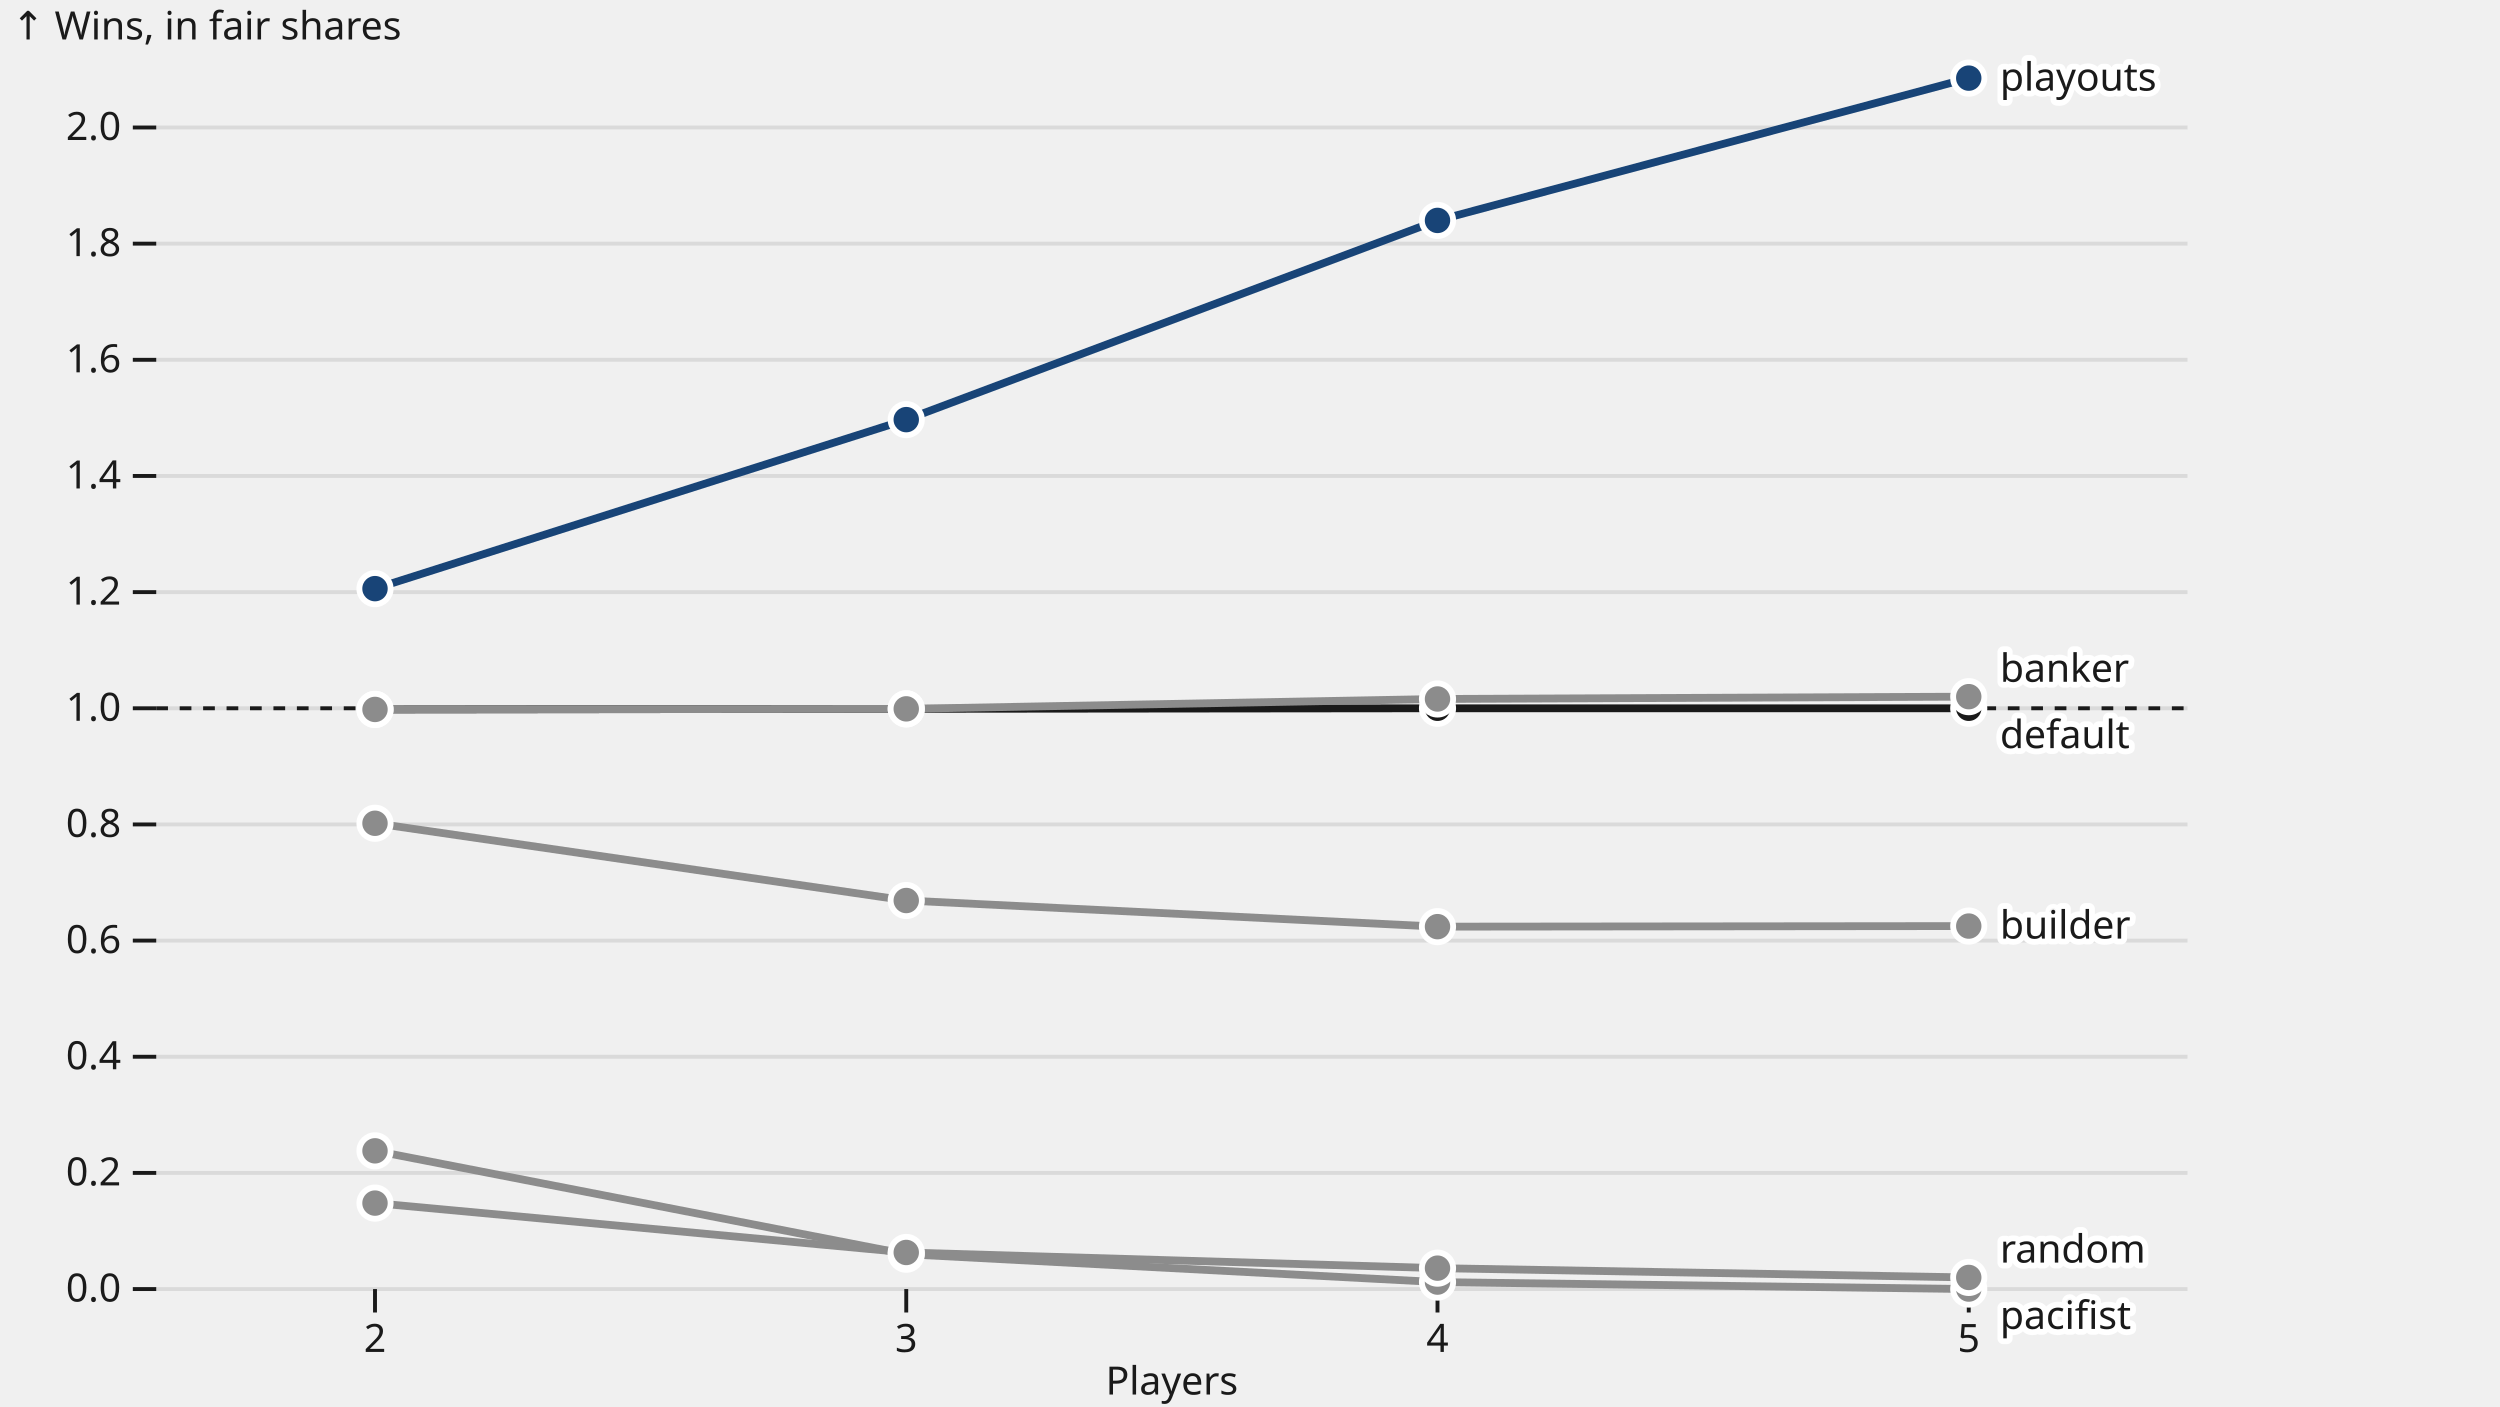
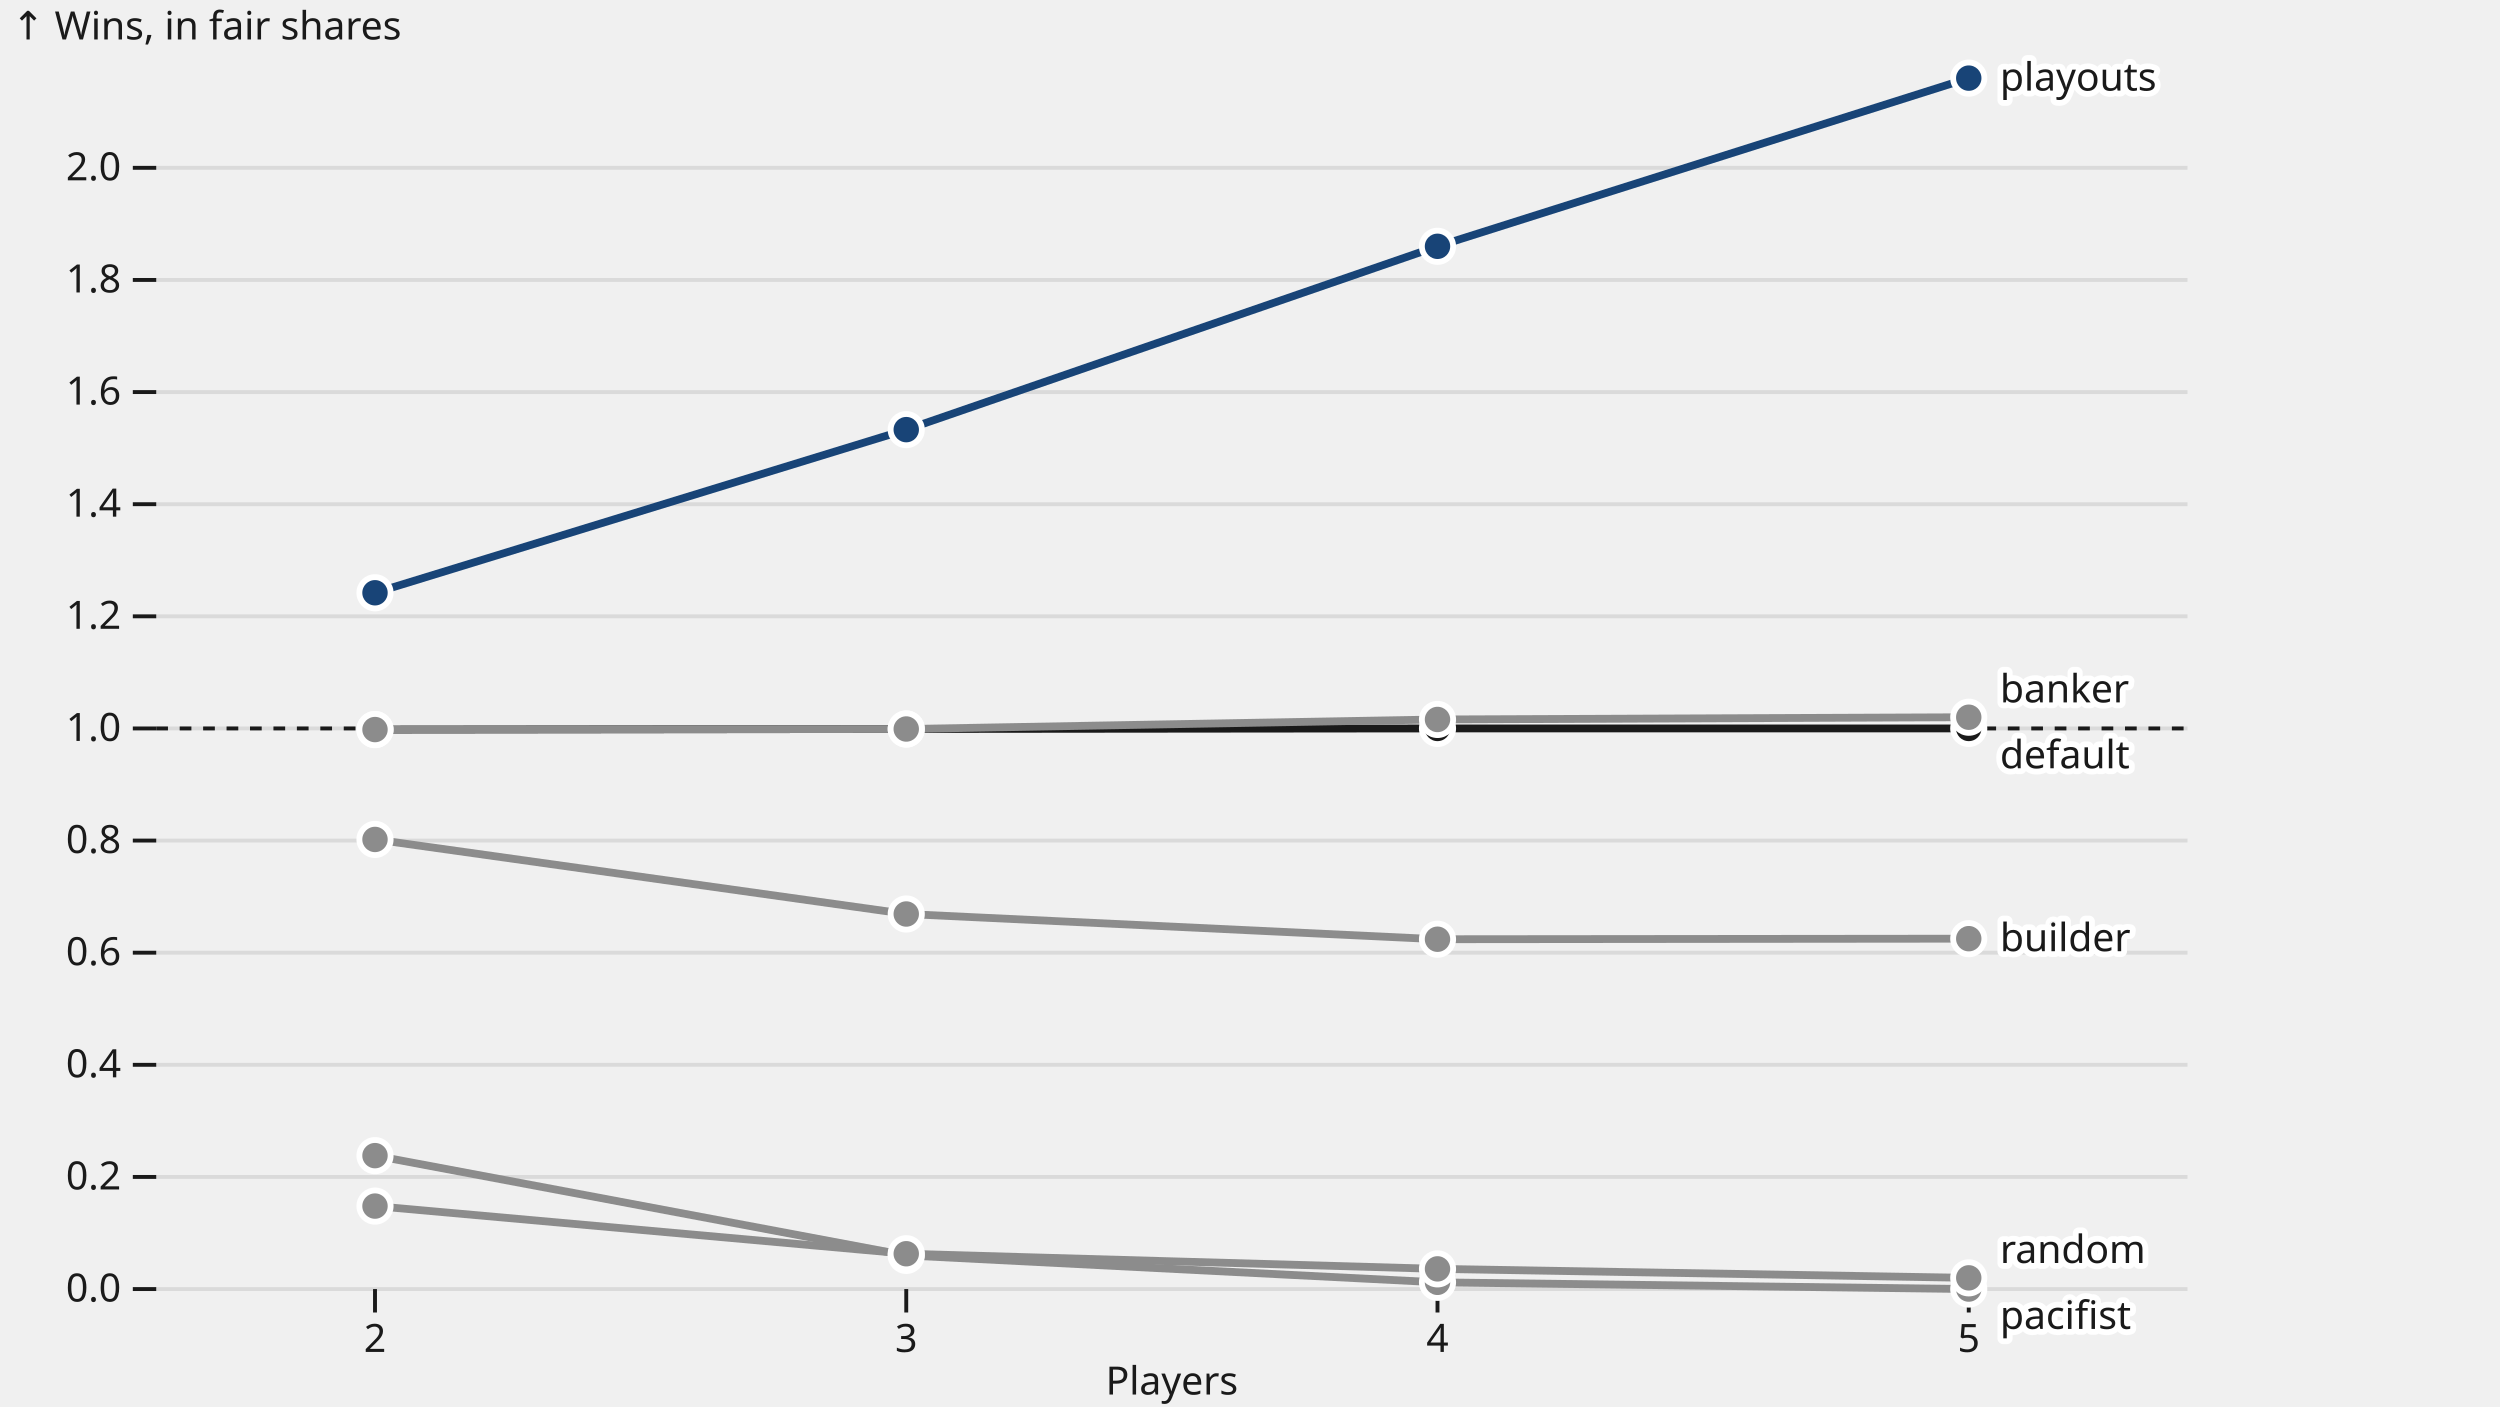
<svg xmlns="http://www.w3.org/2000/svg" class="plot-d6a7b5" fill="currentColor" font-family="system-ui, sans-serif" font-size="10" text-anchor="middle" width="640" height="360" viewBox="0 0 640 360" style="background: rgb(255, 255, 255); color: rgb(26, 26, 26);">
  <style>@media (prefers-color-scheme: dark) { :root { filter: invert(1) hue-rotate(180deg); background: none !important } }</style>
  <style>:where(.plot-d6a7b5) {
  --plot-background: white;
  display: block;
  height: auto;
  height: intrinsic;
  max-width: 100%;
}
:where(.plot-d6a7b5 text),
:where(.plot-d6a7b5 tspan) {
  white-space: pre;
}</style>
  <g aria-label="y-grid" aria-hidden="true" stroke="currentColor" stroke-opacity="0.1">
    <line x1="40" x2="560" y1="330" y2="330" />
-     <line x1="40" x2="560" y1="300.264" y2="300.264" />
-     <line x1="40" x2="560" y1="270.528" y2="270.528" />
-     <line x1="40" x2="560" y1="240.791" y2="240.791" />
-     <line x1="40" x2="560" y1="211.055" y2="211.055" />
-     <line x1="40" x2="560" y1="181.319" y2="181.319" />
-     <line x1="40" x2="560" y1="151.583" y2="151.583" />
-     <line x1="40" x2="560" y1="121.847" y2="121.847" />
-     <line x1="40" x2="560" y1="92.11" y2="92.11" />
-     <line x1="40" x2="560" y1="62.374" y2="62.374" />
-     <line x1="40" x2="560" y1="32.638" y2="32.638" />
+     <line x1="40" x2="560" y1="301.296" y2="301.296" />
+     <line x1="40" x2="560" y1="272.593" y2="272.593" />
+     <line x1="40" x2="560" y1="243.889" y2="243.889" />
+     <line x1="40" x2="560" y1="215.185" y2="215.185" />
+     <line x1="40" x2="560" y1="186.481" y2="186.481" />
+     <line x1="40" x2="560" y1="157.778" y2="157.778" />
+     <line x1="40" x2="560" y1="129.074" y2="129.074" />
+     <line x1="40" x2="560" y1="100.37" y2="100.37" />
+     <line x1="40" x2="560" y1="71.667" y2="71.667" />
+     <line x1="40" x2="560" y1="42.963" y2="42.963" />
  </g>
  <g aria-label="y-axis tick" aria-hidden="true" fill="none" stroke="currentColor">
    <path transform="translate(40,330)" d="M0,0L-6,0" />
-     <path transform="translate(40,300.2638)" d="M0,0L-6,0" />
-     <path transform="translate(40,270.5276)" d="M0,0L-6,0" />
-     <path transform="translate(40,240.7914)" d="M0,0L-6,0" />
-     <path transform="translate(40,211.0552)" d="M0,0L-6,0" />
-     <path transform="translate(40,181.3189)" d="M0,0L-6,0" />
-     <path transform="translate(40,151.5827)" d="M0,0L-6,0" />
-     <path transform="translate(40,121.8465)" d="M0,0L-6,0" />
-     <path transform="translate(40,92.11031)" d="M0,0L-6,0" />
-     <path transform="translate(40,62.3741)" d="M0,0L-6,0" />
-     <path transform="translate(40,32.63789)" d="M0,0L-6,0" />
+     <path transform="translate(40,301.2963)" d="M0,0L-6,0" />
+     <path transform="translate(40,272.5926)" d="M0,0L-6,0" />
+     <path transform="translate(40,243.8889)" d="M0,0L-6,0" />
+     <path transform="translate(40,215.1852)" d="M0,0L-6,0" />
+     <path transform="translate(40,186.4815)" d="M0,0L-6,0" />
+     <path transform="translate(40,157.7778)" d="M0,0L-6,0" />
+     <path transform="translate(40,129.0741)" d="M0,0L-6,0" />
+     <path transform="translate(40,100.3704)" d="M0,0L-6,0" />
+     <path transform="translate(40,71.66667)" d="M0,0L-6,0" />
+     <path transform="translate(40,42.96296)" d="M0,0L-6,0" />
  </g>
  <g aria-label="y-axis tick label" text-anchor="end" font-variant="tabular-nums" transform="translate(-9,0)">
    <text y="0.32em" transform="translate(40,330)">0.0</text>
-     <text y="0.32em" transform="translate(40,300.2638)">0.2</text>
-     <text y="0.32em" transform="translate(40,270.5276)">0.4</text>
-     <text y="0.32em" transform="translate(40,240.7914)">0.6</text>
-     <text y="0.32em" transform="translate(40,211.0552)">0.8</text>
-     <text y="0.32em" transform="translate(40,181.3189)">1.0</text>
-     <text y="0.32em" transform="translate(40,151.5827)">1.2</text>
-     <text y="0.32em" transform="translate(40,121.8465)">1.4</text>
-     <text y="0.32em" transform="translate(40,92.11031)">1.6</text>
-     <text y="0.32em" transform="translate(40,62.3741)">1.8</text>
-     <text y="0.32em" transform="translate(40,32.63789)">2.0</text>
+     <text y="0.32em" transform="translate(40,301.2963)">0.2</text>
+     <text y="0.32em" transform="translate(40,272.5926)">0.4</text>
+     <text y="0.32em" transform="translate(40,243.8889)">0.6</text>
+     <text y="0.32em" transform="translate(40,215.1852)">0.8</text>
+     <text y="0.32em" transform="translate(40,186.4815)">1.0</text>
+     <text y="0.32em" transform="translate(40,157.7778)">1.2</text>
+     <text y="0.32em" transform="translate(40,129.0741)">1.4</text>
+     <text y="0.32em" transform="translate(40,100.3704)">1.6</text>
+     <text y="0.32em" transform="translate(40,71.66667)">1.8</text>
+     <text y="0.32em" transform="translate(40,42.96296)">2.0</text>
  </g>
  <g aria-label="y-axis label" text-anchor="start" transform="translate(-37,-17)">
    <text y="0.71em" transform="translate(40,20)">↑ Wins, in fair shares</text>
  </g>
  <g aria-label="x-axis tick" aria-hidden="true" fill="none" stroke="currentColor">
    <path transform="translate(96,330)" d="M0,0L0,6" />
    <path transform="translate(232,330)" d="M0,0L0,6" />
    <path transform="translate(368,330)" d="M0,0L0,6" />
    <path transform="translate(504,330)" d="M0,0L0,6" />
  </g>
  <g aria-label="x-axis tick label" transform="translate(0,9)">
    <text y="0.71em" transform="translate(96,330)">2</text>
    <text y="0.71em" transform="translate(232,330)">3</text>
    <text y="0.71em" transform="translate(368,330)">4</text>
    <text y="0.71em" transform="translate(504,330)">5</text>
  </g>
  <g aria-label="x-axis label" transform="translate(0,27)">
    <text transform="translate(300,330)">Players</text>
  </g>
  <g aria-label="rule" stroke="#1a1a1a" stroke-dasharray="3,3">
-     <line x1="40" x2="560" y1="181.319" y2="181.319" />
+     <line x1="40" x2="560" y1="186.481" y2="186.481" />
  </g>
  <g aria-label="line" fill="none" stroke-width="2" stroke-linejoin="round" stroke-linecap="round">
-     <path stroke="#1a1a1a" d="M96,181.616L232,181.468L368,181.319L504,181.319" />
-     <path stroke="#8c8c8c" d="M96,210.758L232,230.532L368,237.223L504,237.074" />
-     <path stroke="#8c8c8c" d="M96,181.616L232,181.468L368,178.94L504,178.345" />
-     <path stroke="#8c8c8c" d="M96,294.614L232,321.079L368,328.216L504,330" />
-     <path stroke="#8c8c8c" d="M96,307.995L232,320.633L368,324.647L504,327.026" />
-     <path stroke="#184477" d="M96,150.691L232,107.424L368,56.427L504,20" />
+     <path stroke="#1a1a1a" d="M96,186.769L232,186.625L368,186.481L504,186.481" />
+     <path stroke="#8c8c8c" d="M96,214.898L232,233.986L368,240.444L504,240.301" />
+     <path stroke="#8c8c8c" d="M96,186.769L232,186.625L368,184.185L504,183.611" />
+     <path stroke="#8c8c8c" d="M96,295.843L232,321.389L368,328.278L504,330" />
+     <path stroke="#8c8c8c" d="M96,308.759L232,320.958L368,324.833L504,327.13" />
+     <path stroke="#184477" d="M96,151.75L232,109.986L368,63.056L504,20" />
  </g>
  <g aria-label="dot" stroke="#ffffff" stroke-width="1.5">
-     <circle cx="96" cy="181.616" r="4" fill="#1a1a1a" />
-     <circle cx="232" cy="181.468" r="4" fill="#1a1a1a" />
-     <circle cx="368" cy="181.319" r="4" fill="#1a1a1a" />
-     <circle cx="504" cy="181.319" r="4" fill="#1a1a1a" />
-     <circle cx="96" cy="210.758" r="4" fill="#8c8c8c" />
-     <circle cx="232" cy="230.532" r="4" fill="#8c8c8c" />
-     <circle cx="368" cy="237.223" r="4" fill="#8c8c8c" />
-     <circle cx="504" cy="237.074" r="4" fill="#8c8c8c" />
-     <circle cx="96" cy="181.616" r="4" fill="#8c8c8c" />
-     <circle cx="232" cy="181.468" r="4" fill="#8c8c8c" />
-     <circle cx="368" cy="178.94" r="4" fill="#8c8c8c" />
-     <circle cx="504" cy="178.345" r="4" fill="#8c8c8c" />
-     <circle cx="96" cy="294.614" r="4" fill="#8c8c8c" />
-     <circle cx="232" cy="321.079" r="4" fill="#8c8c8c" />
-     <circle cx="368" cy="328.216" r="4" fill="#8c8c8c" />
+     <circle cx="96" cy="186.769" r="4" fill="#1a1a1a" />
+     <circle cx="232" cy="186.625" r="4" fill="#1a1a1a" />
+     <circle cx="368" cy="186.481" r="4" fill="#1a1a1a" />
+     <circle cx="504" cy="186.481" r="4" fill="#1a1a1a" />
+     <circle cx="96" cy="214.898" r="4" fill="#8c8c8c" />
+     <circle cx="232" cy="233.986" r="4" fill="#8c8c8c" />
+     <circle cx="368" cy="240.444" r="4" fill="#8c8c8c" />
+     <circle cx="504" cy="240.301" r="4" fill="#8c8c8c" />
+     <circle cx="96" cy="186.769" r="4" fill="#8c8c8c" />
+     <circle cx="232" cy="186.625" r="4" fill="#8c8c8c" />
+     <circle cx="368" cy="184.185" r="4" fill="#8c8c8c" />
+     <circle cx="504" cy="183.611" r="4" fill="#8c8c8c" />
+     <circle cx="96" cy="295.843" r="4" fill="#8c8c8c" />
+     <circle cx="232" cy="321.389" r="4" fill="#8c8c8c" />
+     <circle cx="368" cy="328.278" r="4" fill="#8c8c8c" />
    <circle cx="504" cy="330" r="4" fill="#8c8c8c" />
-     <circle cx="96" cy="307.995" r="4" fill="#8c8c8c" />
-     <circle cx="232" cy="320.633" r="4" fill="#8c8c8c" />
-     <circle cx="368" cy="324.647" r="4" fill="#8c8c8c" />
-     <circle cx="504" cy="327.026" r="4" fill="#8c8c8c" />
-     <circle cx="96" cy="150.691" r="4" fill="#184477" />
-     <circle cx="232" cy="107.424" r="4" fill="#184477" />
-     <circle cx="368" cy="56.427" r="4" fill="#184477" />
+     <circle cx="96" cy="308.759" r="4" fill="#8c8c8c" />
+     <circle cx="232" cy="320.958" r="4" fill="#8c8c8c" />
+     <circle cx="368" cy="324.833" r="4" fill="#8c8c8c" />
+     <circle cx="504" cy="327.13" r="4" fill="#8c8c8c" />
+     <circle cx="96" cy="151.75" r="4" fill="#184477" />
+     <circle cx="232" cy="109.986" r="4" fill="#184477" />
+     <circle cx="368" cy="63.056" r="4" fill="#184477" />
    <circle cx="504" cy="20" r="4" fill="#184477" />
  </g>
  <g aria-label="text" stroke="#ffffff" stroke-width="3" stroke-linejoin="round" paint-order="stroke" text-anchor="start" transform="translate(8,-7)">
-     <text y="0.32em" transform="translate(504,178.3453)">banker</text>
-     <text y="0.32em" transform="translate(504,327.0264)">random</text>
+     <text y="0.32em" transform="translate(504,183.6111)">banker</text>
+     <text y="0.32em" transform="translate(504,327.1296)">random</text>
  </g>
  <g aria-label="text" stroke="#ffffff" stroke-width="3" stroke-linejoin="round" paint-order="stroke" text-anchor="start" transform="translate(8,0)">
-     <text y="0.32em" transform="translate(504,237.0743)">builder</text>
+     <text y="0.32em" transform="translate(504,240.3009)">builder</text>
    <text y="0.32em" transform="translate(504,20)">playouts</text>
  </g>
  <g aria-label="text" stroke="#ffffff" stroke-width="3" stroke-linejoin="round" paint-order="stroke" text-anchor="start" transform="translate(8,7)">
-     <text y="0.32em" transform="translate(504,181.3189)">default</text>
+     <text y="0.32em" transform="translate(504,186.4815)">default</text>
    <text y="0.32em" transform="translate(504,330)">pacifist</text>
  </g>
</svg>
